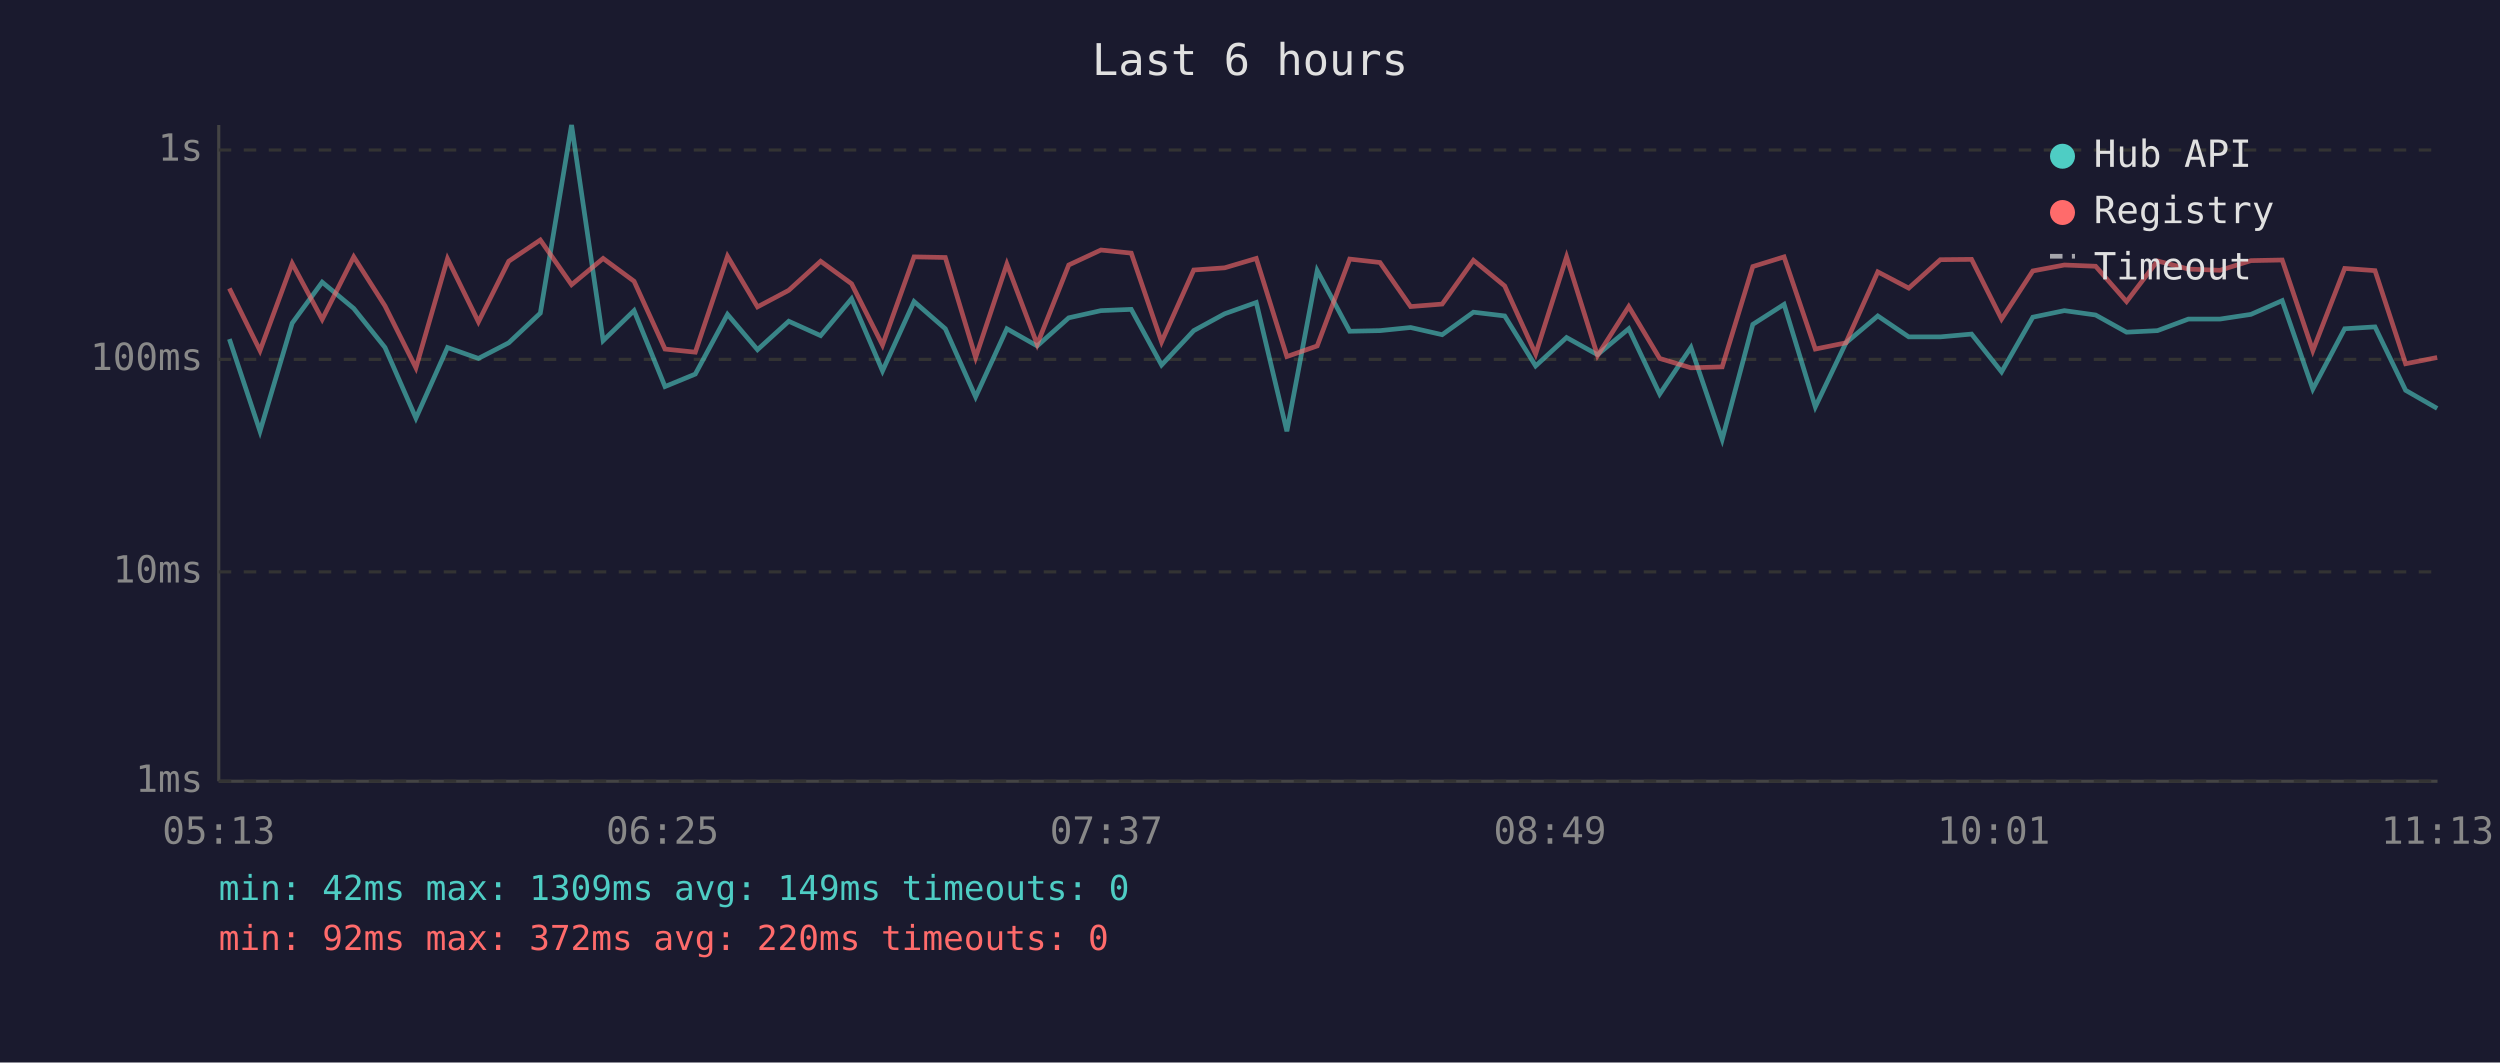
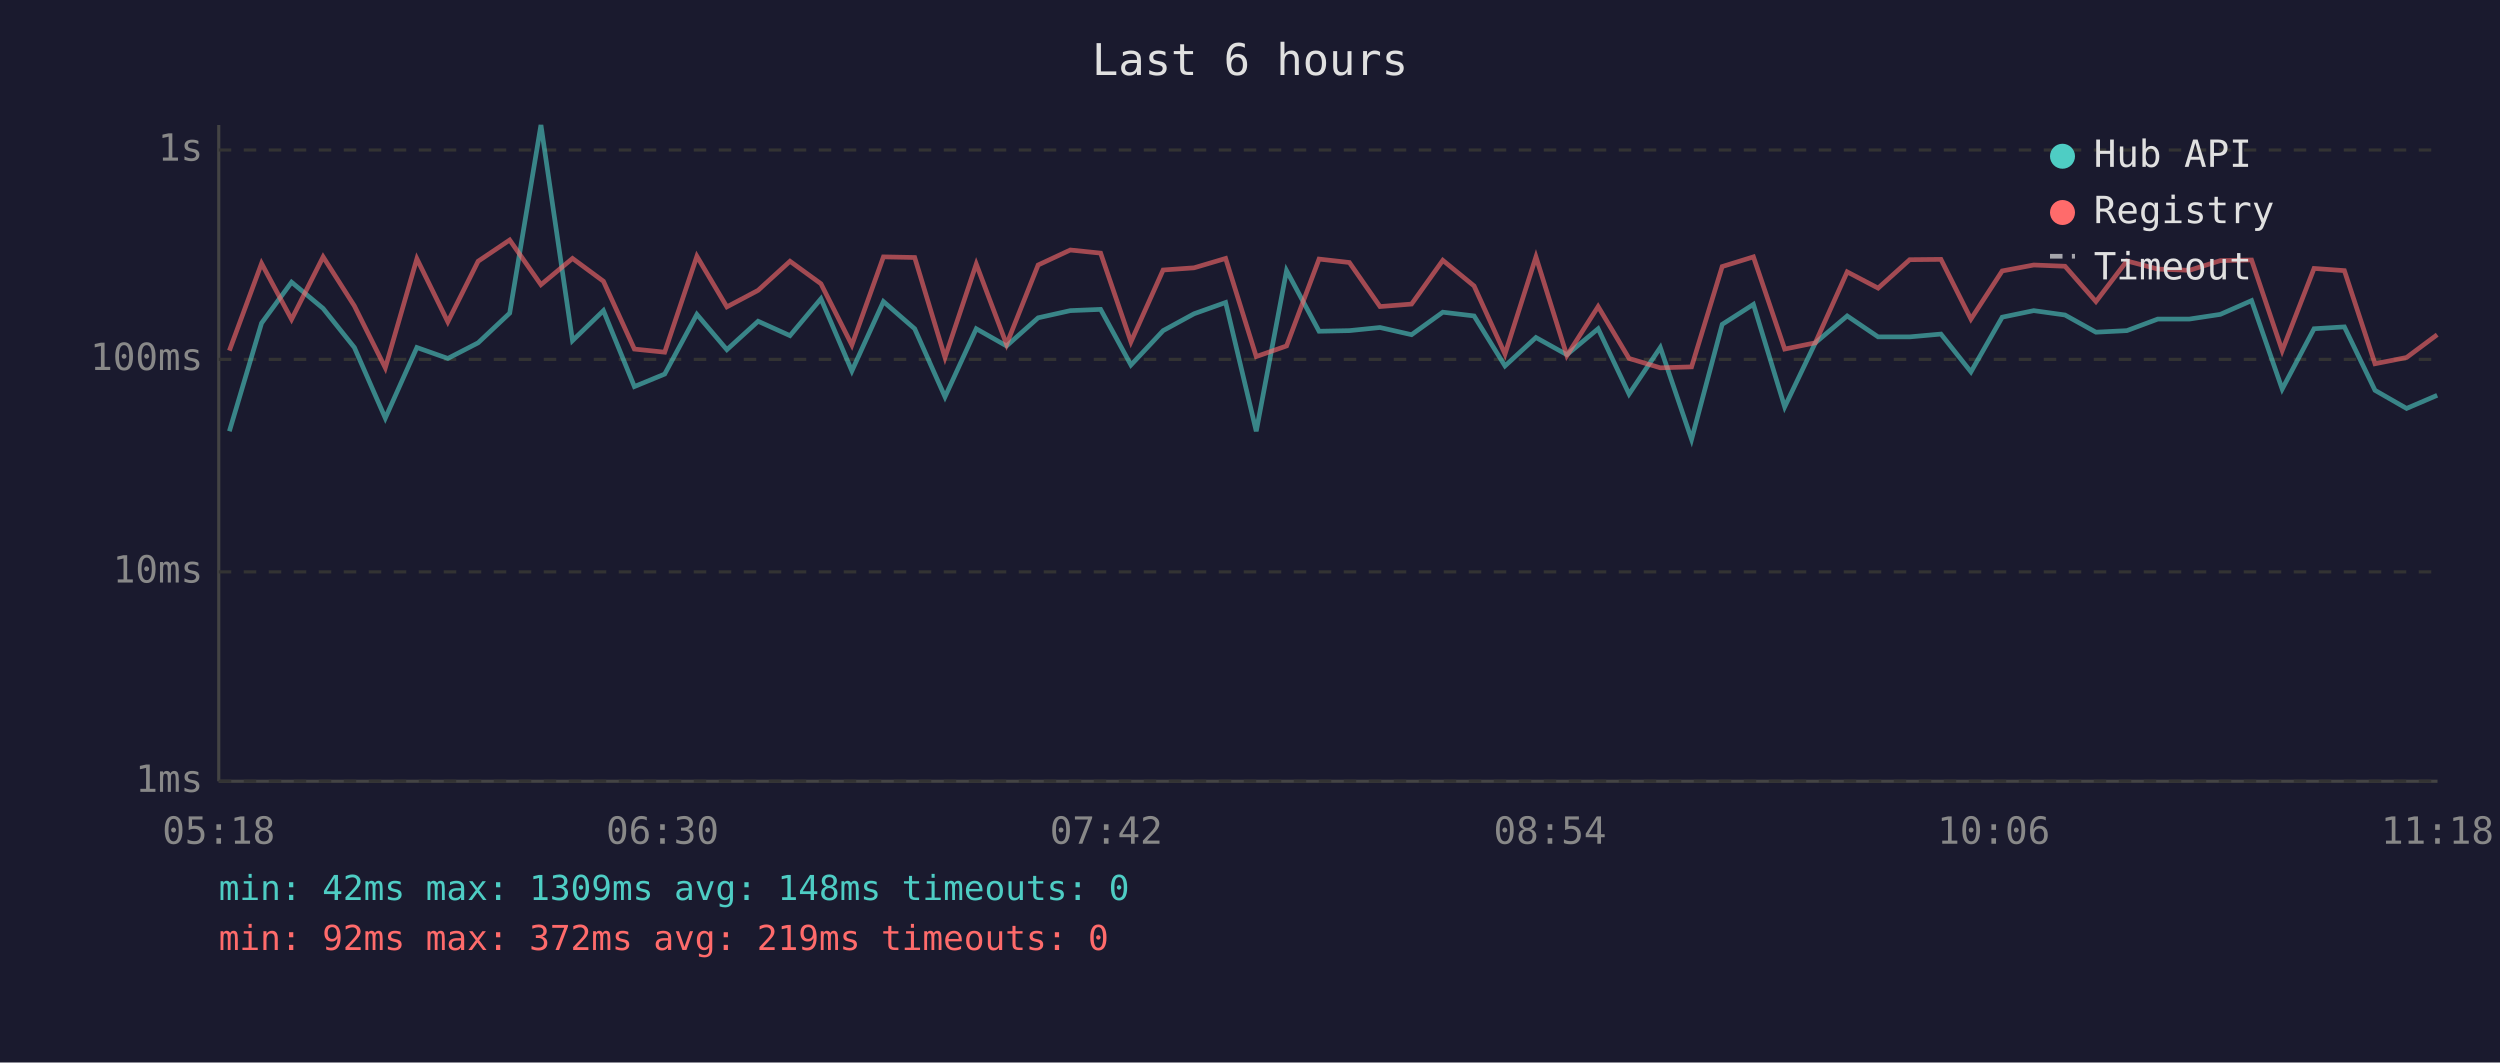
<svg xmlns="http://www.w3.org/2000/svg" viewBox="0 0 800 340" font-family="monospace" font-size="12">
  <rect width="800" height="340" fill="#1a1a2e" />
  <text x="400" y="24" fill="#e0e0e0" font-size="14" text-anchor="middle">Last 6 hours</text>
  <line x1="70" y1="40" x2="70" y2="250" stroke="#444" stroke-width="1" />
  <line x1="70" y1="250" x2="780" y2="250" stroke="#444" stroke-width="1" />
  <line x1="70" y1="250" x2="780" y2="250" stroke="#333" stroke-width="1" stroke-dasharray="4" />
  <text x="65" y="250" fill="#888" text-anchor="end" dominant-baseline="middle">1ms</text>
  <line x1="70" y1="183" x2="780" y2="183" stroke="#333" stroke-width="1" stroke-dasharray="4" />
  <text x="65" y="183" fill="#888" text-anchor="end" dominant-baseline="middle">10ms</text>
  <line x1="70" y1="115" x2="780" y2="115" stroke="#333" stroke-width="1" stroke-dasharray="4" />
  <text x="65" y="115" fill="#888" text-anchor="end" dominant-baseline="middle">100ms</text>
  <line x1="70" y1="48" x2="780" y2="48" stroke="#333" stroke-width="1" stroke-dasharray="4" />
  <text x="65" y="48" fill="#888" text-anchor="end" dominant-baseline="middle">1s</text>
-   <text x="70" y="270" fill="#888" text-anchor="middle">05:13</text>
-   <text x="212" y="270" fill="#888" text-anchor="middle">06:25</text>
-   <text x="354" y="270" fill="#888" text-anchor="middle">07:37</text>
-   <text x="496" y="270" fill="#888" text-anchor="middle">08:49</text>
-   <text x="638" y="270" fill="#888" text-anchor="middle">10:01</text>
-   <text x="780" y="270" fill="#888" text-anchor="middle">11:13</text>
-   <polyline points="73.4,108.5 83.2,138.0 93.5,103.4 103.1,90.3 113.2,98.7 123.2,111.2 133.1,133.8 143.2,111.2 153.1,114.7 162.8,109.7 172.9,100.2 182.9,40.0 193.0,109.0 202.9,99.4 212.8,123.7 222.5,119.7 232.8,100.6 242.4,111.9 252.4,102.8 262.6,107.4 272.5,95.6 282.4,118.7 292.5,96.5 302.5,105.2 312.2,127.0 322.2,105.2 331.9,110.7 342.0,101.7 352.3,99.4 362.0,99.0 371.7,116.8 382.0,105.8 391.9,100.4 402.0,96.8 411.8,138.0 421.5,86.6 431.9,106.0 441.6,105.8 451.4,104.8 461.5,107.1 471.5,99.9 481.5,101.1 491.4,117.1 501.3,108.0 511.2,113.5 521.2,105.2 531.1,126.1 541.1,111.2 551.1,140.6 560.9,103.8 570.9,97.4 580.9,130.2 590.7,109.7 600.9,101.1 610.8,107.8 620.9,107.8 630.9,106.9 640.5,119.0 650.5,101.5 660.6,99.4 670.6,100.8 680.5,106.3 690.4,105.8 700.3,102.1 710.4,102.1 720.3,100.6 730.3,96.2 740.1,124.5 750.3,105.2 760.0,104.6 769.8,124.9 779.9,130.7" fill="none" stroke="#4ecdc4" stroke-width="1.5" opacity="0.6" />
-   <polyline points="73.4,92.3 83.2,112.2 93.5,84.3 103.1,102.2 113.2,82.2 123.2,97.9 133.1,117.7 143.2,82.8 153.1,103.0 162.8,83.6 172.9,76.8 182.9,91.1 193.0,82.7 202.9,90.0 212.8,111.7 222.5,112.7 232.8,82.0 242.4,98.2 252.4,92.9 262.6,83.6 272.5,90.8 282.4,110.4 292.5,82.2 302.5,82.4 312.2,114.4 322.2,84.5 331.9,110.2 342.0,84.8 352.3,80.0 362.0,81.0 371.7,109.4 382.0,86.4 391.9,85.7 402.0,82.7 411.8,114.1 421.5,110.7 431.9,82.9 441.6,84.0 451.4,98.1 461.5,97.3 471.5,83.3 481.5,91.5 491.4,113.3 501.3,82.2 511.2,113.8 521.2,98.1 531.1,114.7 541.1,117.7 551.1,117.4 560.9,85.3 570.9,82.2 580.9,111.7 590.7,109.7 600.9,87.0 610.8,92.2 620.9,83.1 630.9,83.0 640.5,102.1 650.5,86.7 660.6,84.8 670.6,85.2 680.5,96.5 690.4,83.5 700.3,86.1 710.4,86.5 720.3,83.4 730.3,83.2 740.1,112.2 750.3,85.9 760.0,86.6 769.8,116.4 779.9,114.4" fill="none" stroke="#ff6b6b" stroke-width="1.5" opacity="0.6" />
+   <text x="70" y="270" fill="#888" text-anchor="middle">05:18</text>
+   <text x="212" y="270" fill="#888" text-anchor="middle">06:30</text>
+   <text x="354" y="270" fill="#888" text-anchor="middle">07:42</text>
+   <text x="496" y="270" fill="#888" text-anchor="middle">08:54</text>
+   <text x="638" y="270" fill="#888" text-anchor="middle">10:06</text>
+   <text x="780" y="270" fill="#888" text-anchor="middle">11:18</text>
+   <polyline points="73.4,138.0 83.7,103.4 93.3,90.3 103.4,98.7 113.4,111.2 123.3,133.8 133.4,111.2 143.3,114.7 153.0,109.7 163.1,100.2 173.1,40.0 183.2,109.0 193.1,99.4 203.0,123.7 212.7,119.7 223.0,100.6 232.6,111.9 242.6,102.8 252.8,107.4 262.7,95.6 272.6,118.7 282.7,96.5 292.7,105.2 302.4,127.0 312.4,105.2 322.1,110.7 332.2,101.7 342.5,99.4 352.2,99.0 361.9,116.8 372.2,105.8 382.1,100.4 392.2,96.8 402.0,138.0 411.7,86.6 422.1,106.0 431.8,105.8 441.6,104.8 451.7,107.1 461.7,99.9 471.7,101.1 481.6,117.1 491.5,108.0 501.4,113.5 511.4,105.2 521.3,126.1 531.3,111.2 541.3,140.6 551.1,103.8 561.1,97.4 571.1,130.2 580.9,109.7 591.1,101.1 601.0,107.8 611.1,107.8 621.1,106.9 630.7,119.0 640.7,101.5 650.8,99.4 660.8,100.8 670.7,106.3 680.6,105.8 690.5,102.1 700.6,102.1 710.5,100.6 720.5,96.2 730.3,124.5 740.5,105.2 750.2,104.6 760.0,124.9 770.1,130.7 779.9,126.5" fill="none" stroke="#4ecdc4" stroke-width="1.5" opacity="0.6" />
+   <polyline points="73.4,112.2 83.7,84.3 93.3,102.2 103.4,82.2 113.4,97.9 123.3,117.7 133.4,82.8 143.3,103.0 153.0,83.6 163.1,76.8 173.1,91.1 183.2,82.7 193.1,90.0 203.0,111.7 212.7,112.7 223.0,82.0 232.6,98.2 242.6,92.9 252.8,83.6 262.7,90.8 272.6,110.4 282.7,82.2 292.7,82.4 302.4,114.4 312.4,84.5 322.1,110.2 332.2,84.8 342.5,80.0 352.2,81.0 361.9,109.4 372.2,86.4 382.1,85.7 392.2,82.7 402.0,114.1 411.7,110.7 422.1,82.9 431.8,84.0 441.6,98.1 451.7,97.3 461.7,83.3 471.7,91.5 481.6,113.3 491.5,82.2 501.4,113.8 511.4,98.1 521.3,114.7 531.3,117.7 541.3,117.4 551.1,85.3 561.1,82.2 571.1,111.7 580.9,109.7 591.1,87.0 601.0,92.2 611.1,83.1 621.1,83.0 630.7,102.1 640.7,86.7 650.8,84.8 660.8,85.2 670.7,96.5 680.6,83.5 690.5,86.1 700.6,86.5 710.5,83.4 720.5,83.2 730.3,112.2 740.5,85.9 750.2,86.6 760.0,116.4 770.1,114.4 779.9,107.1" fill="none" stroke="#ff6b6b" stroke-width="1.5" opacity="0.6" />
  <circle cx="660" cy="50" r="4" fill="#4ecdc4" />
  <text x="670" y="50" fill="#e0e0e0" dominant-baseline="middle">Hub API</text>
  <circle cx="660" cy="68" r="4" fill="#ff6b6b" />
  <text x="670" y="68" fill="#e0e0e0" dominant-baseline="middle">Registry</text>
  <line x1="656" y1="82" x2="664" y2="82" stroke="#e0e0e0" stroke-width="1.5" stroke-dasharray="4,3" opacity="0.7" />
  <text x="670" y="86" fill="#e0e0e0" dominant-baseline="middle">Timeout</text>
-   <text x="70" y="288" fill="#4ecdc4" font-size="11">min: 42ms  max: 1309ms  avg: 149ms  timeouts: 0</text>
-   <text x="70" y="304" fill="#ff6b6b" font-size="11">min: 92ms  max: 372ms  avg: 220ms  timeouts: 0</text>
+   <text x="70" y="288" fill="#4ecdc4" font-size="11">min: 42ms  max: 1309ms  avg: 148ms  timeouts: 0</text>
+   <text x="70" y="304" fill="#ff6b6b" font-size="11">min: 92ms  max: 372ms  avg: 219ms  timeouts: 0</text>
</svg>
